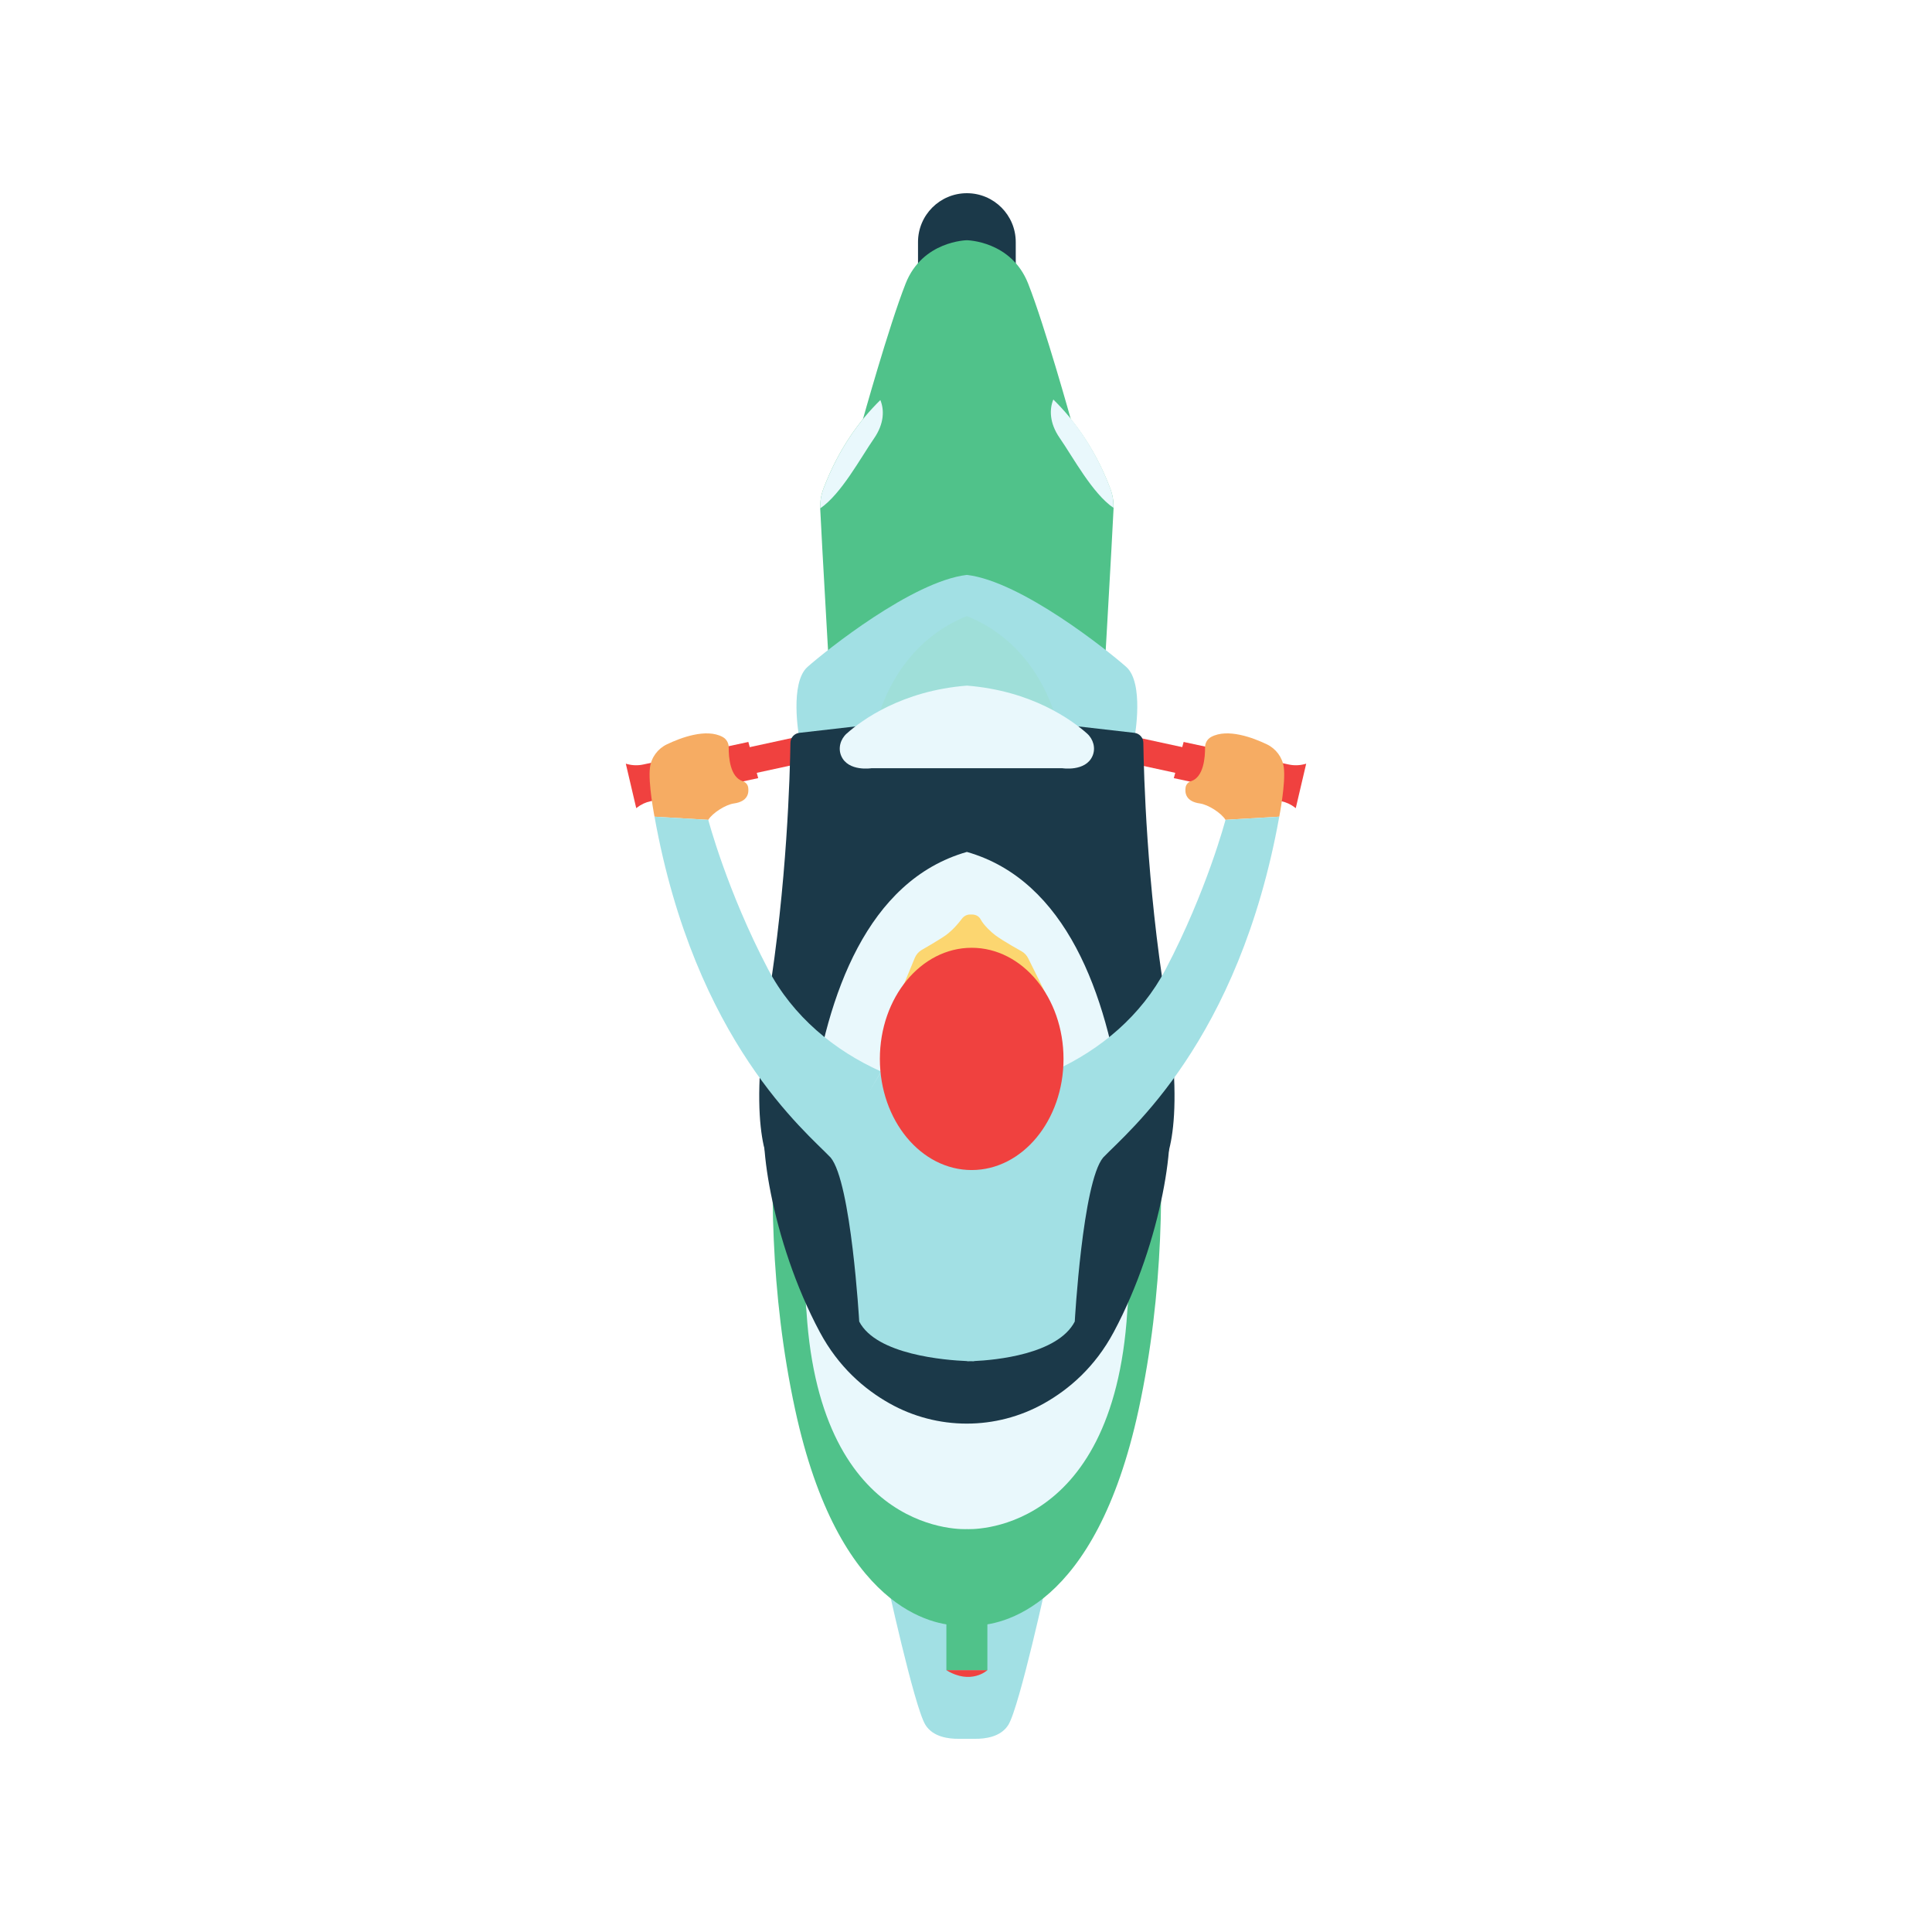
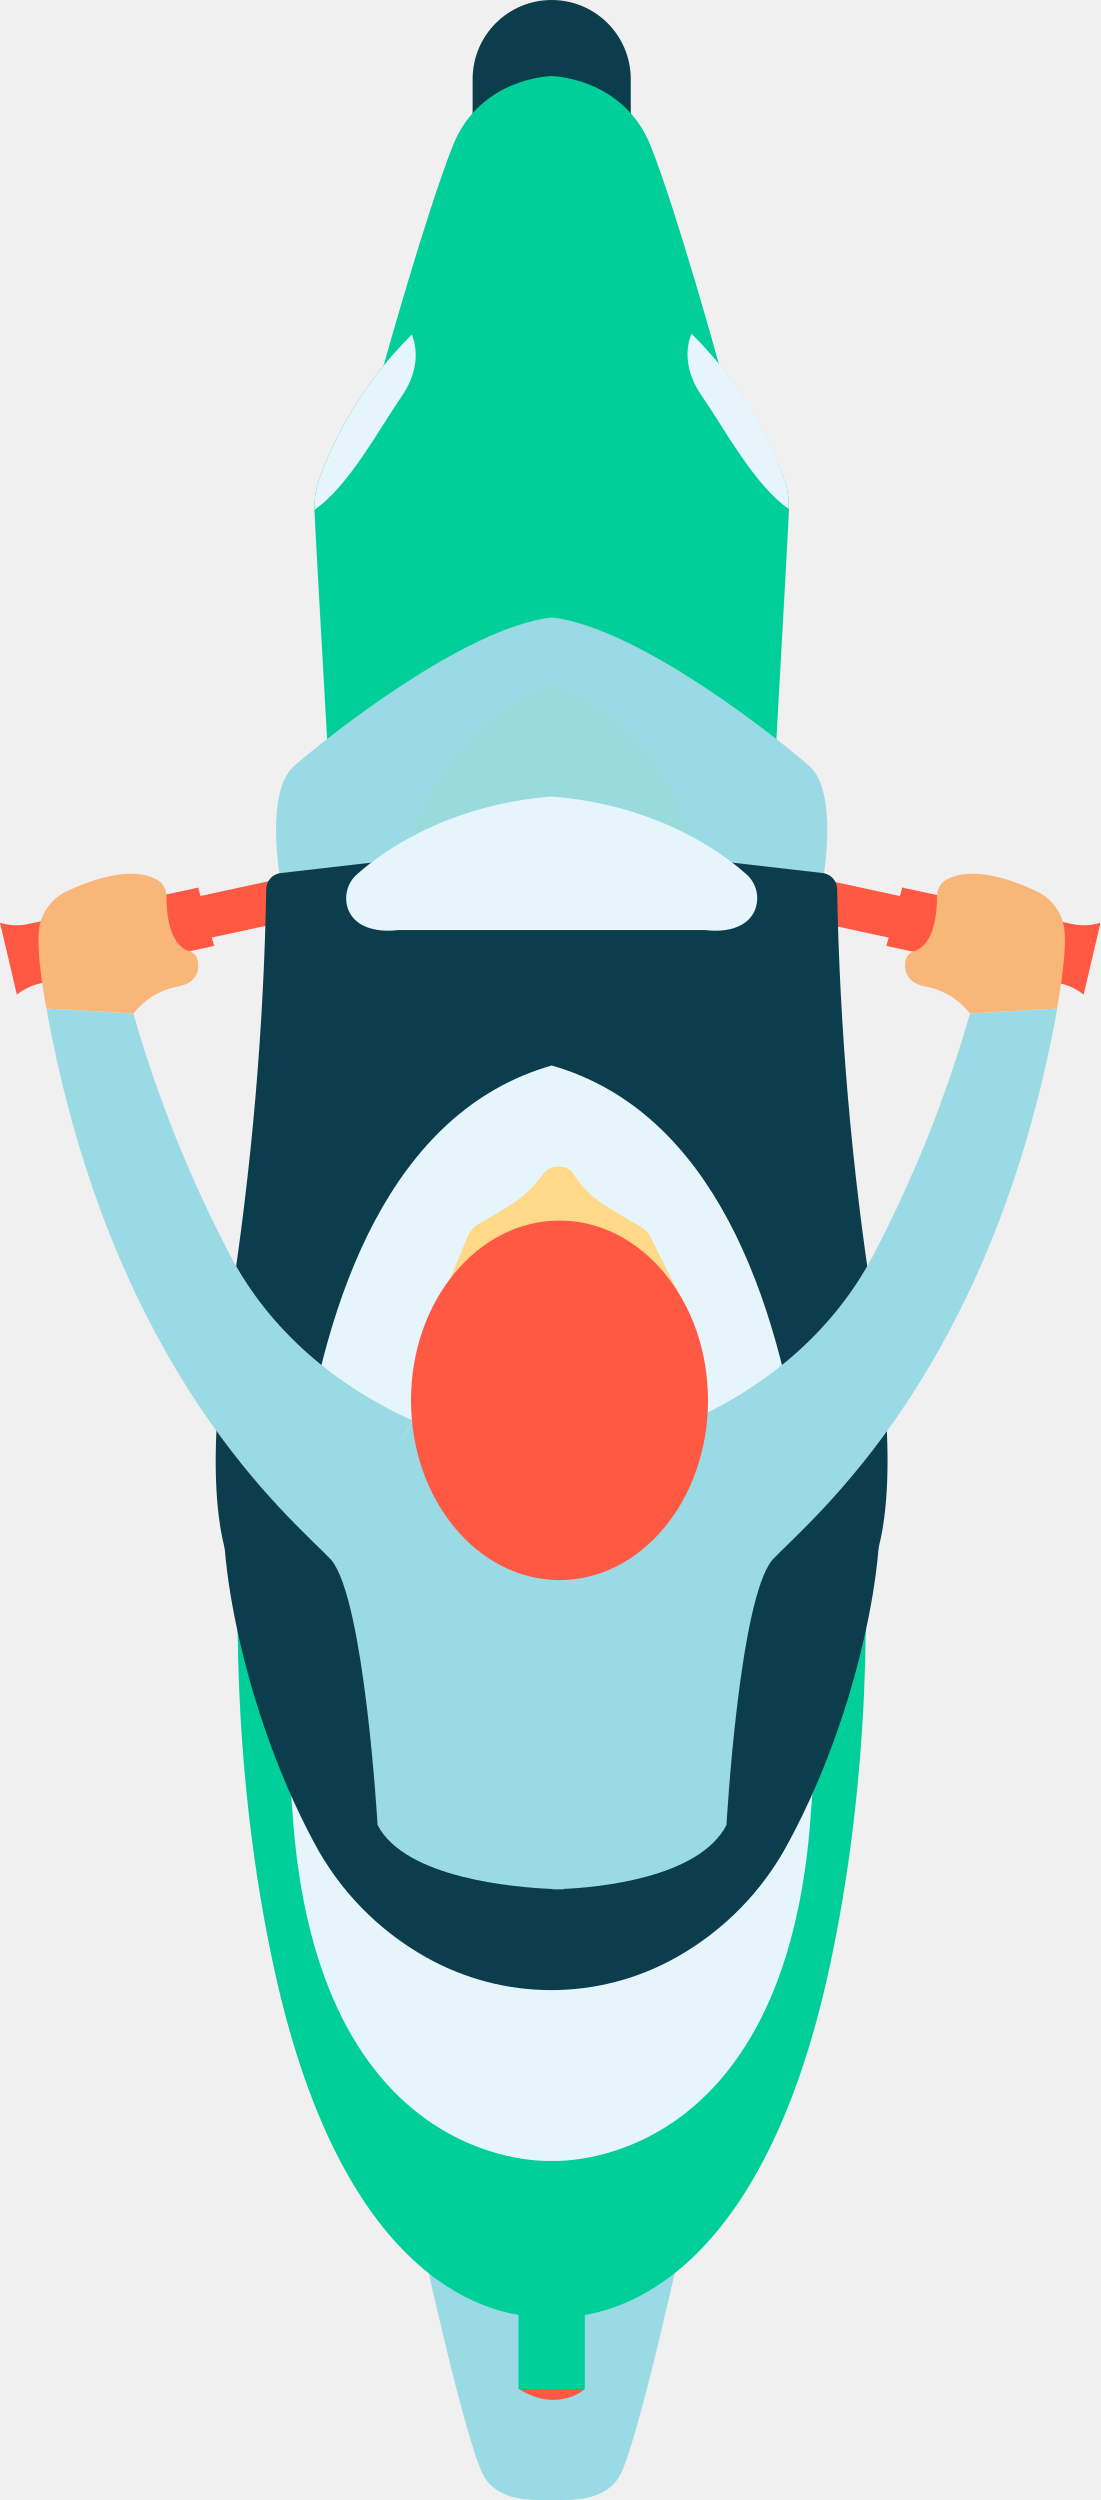
- <svg xmlns="http://www.w3.org/2000/svg" height="666.667" viewBox="0 0 666.667 666.667" width="666.667">
-   <g transform="matrix(.1333333 0 0 -.1333333 0 666.6667)">
-     <path d="m5000 0h-5000.004v5000h5000.004z" fill="#fff" />
-     <g fill="#f0413f">
-       <path d="m3061.32 2995.61-155.81 33.82 14.6 67.27 155.81-33.82z" />
-       <path d="m3066.6 3079.1 268.78-57.64c13.52-2.9 27.53-2.55 40.89 1.01l4.15 1.12-27-115.1-2.03 1.57c-10.37 8.07-22.43 13.68-35.28 16.44l-278.32 59.7 25.5 93.77c1.12-.28 2.2-.62 3.31-.87" />
-       <path d="m1938.67 2995.61-14.6 67.27 155.82 33.82 14.6-67.27z" />
-     </g>
-     <path d="m2502.28 918.832h-209.32s72.68-334.352 101.75-382.32c19.38-31.981 60.73-36.821 86.14-36.5 14.29.187 28.57.187 42.86 0 25.41-.321 66.76 4.519 86.14 36.5 29.08 47.968 101.76 382.32 101.76 382.32z" fill="#a2e0e4" />
-     <path d="m2449.23 814.012h106.11v-136.43h-106.11z" fill="#50c28a" />
-     <path d="m2502.28 4055.19c-69.85 0-126.47 56.61-126.47 126.46v191.89c0 69.84 56.62 126.46 126.47 126.46s126.47-56.62 126.47-126.46v-191.89c0-69.85-56.62-126.46-126.47-126.46" fill="#1b3949" />
-     <path d="m2660.73 4266.34c-43.61 110.48-158.45 111.93-158.45 111.93s-114.84-1.45-158.44-111.93c-43.62-110.48-111.94-356.14-111.94-356.14l270.38 31.98 270.38-31.98s-68.32 245.66-111.93 356.14" fill="#50c28a" />
-     <path d="m2849.17 3100.73h-693.84s-31.59 548.79-32.63 583.06v.53c-.56 17.88 2.51 35.67 8.71 51.89 38.7 101.35 92.33 175.05 146.93 228.43 62.13 60.61 125.31 94.81 168.68 113.13 35.84 15.08 74.69 15.08 110.53 0 81.45-34.37 232.9-124.82 315.61-341.56 6.28-16.39 9.34-34.36 8.72-52.42-1.05-34.27-32.71-583.06-32.71-583.06" fill="#50c28a" />
-     <path d="m2946.79 2533.84h-889.01s-131.15-575.65 0-1181.83c112.41-519.569 358.69-558.549 426.76-559.088 11.83-.09 23.66-.09 35.48 0 68.07.539 314.36 39.519 426.77 559.088 131.14 606.18 0 1181.83 0 1181.83" fill="#50c28a" />
-     <path d="m2914.57 3274.19c-47.04 41.5-271.17 221.37-412.29 237.97-141.12-16.6-365.25-196.47-412.28-237.97-47.04-41.5-22.14-179.85-22.14-179.85h434.42 434.42s24.91 138.35-22.13 179.85" fill="#a2e0e4" />
-     <path d="m3016.7 2410.27c-48.98 302.19-56.58 586.73-57.75 667.66-.2 13.1-10.07 23.96-23.09 25.45-144.52 16.57-289.05 33.14-433.58 49.72-144.52-16.58-289.05-33.15-433.58-49.72-13.01-1.49-22.89-12.35-23.08-25.45-1.17-80.93-8.77-365.47-57.76-667.66-57.96-357.59 11.99-436.05 11.99-436.05 58.66 331.46 502.43 715.16 502.43 715.16s443.77-383.7 502.44-715.16c0 0 69.95 78.46 11.98 436.05" fill="#1b3949" />
-     <path d="m2502.28 2795.22c-516.54-147.59-415.07-1189.89-415.07-1189.89 36.89-585.89 415.07-562.65 415.07-562.65s378.18-23.24 415.08 562.65c0 0 101.46 1042.3-415.08 1189.89" fill="#e9f8fc" />
-     <path d="m2502.28 3405.52c-233.31-93.76-250.75-359.79-250.75-359.79h250.75 250.76s-17.45 266.03-250.76 359.79" fill="#9fdfd9" />
-     <path d="m2813.21 3101.7c-39.48 35.02-142.8 110.61-310.93 123.93-168.13-13.32-271.45-88.91-310.92-123.93-16.33-14.48-22.91-37.87-14.28-57.93 17.97-41.74 78.81-31.84 78.81-31.84h246.39 246.39s60.85-9.9 78.81 31.84c8.63 20.06 2.05 43.45-14.27 57.93" fill="#e9f8fc" />
-     <path d="m2261.81 3865.08c-35-50.59-84.65-143.6-139.11-180.76-.56 17.88 2.51 35.67 8.71 51.89 38.7 101.35 92.33 175.05 146.93 228.43 10.25-24.78 10.46-60.66-16.53-99.56" fill="#e9f8fc" />
-     <path d="m2742.51 3866.5c35.01-50.59 84.66-143.61 139.11-180.77.57 17.88-2.51 35.68-8.71 51.9-38.7 101.35-92.32 175.05-146.93 228.43-10.24-24.77-10.45-60.67 16.53-99.56" fill="#e9f8fc" />
-     <path d="m2449.23 677.582h106.11s-42.15-39.25-106.11 0" fill="#f0413f" />
-     <path d="m1933.4 3079.1-268.78-57.64c-13.52-2.9-27.53-2.55-40.89 1.01l-4.15 1.12 27-115.1 2.03 1.57c10.38 8.07 22.44 13.68 35.28 16.44l278.32 59.7-25.51 93.77c-1.1-.28-2.19-.62-3.3-.87" fill="#f0413f" />
-     <path d="m2331.1 2432.82 36.46 88.28c3.43 8.3 9.41 15.3 17.07 19.99 0 0 46.52 26.62 63.12 38.6 8.59 6.2 22.95 18.04 41.94 42.95 4.97 6.52 12.5 10.59 20.7 10.59h5.52c8.92 0 17.69-4.37 21.81-12.28 8.04-15.43 28.15-33.96 38.4-41.53 21.31-15.76 68.94-42.1 68.94-42.1 6.82-4.16 12.32-10.17 15.87-17.33l45.82-92.29z" fill="#fcd670" />
-     <path d="m1726 3073.72c35.36 16.9 101.51 42.09 144.18 19.04 9.85-5.32 15.82-15.79 15.72-26.98-.23-25.53 3.49-77.1 36.33-87.52 7.35-2.33 12.88-8.49 14.05-16.11 2.27-14.81-.96-36.47-36.9-41.49-21.63-3.03-55.46-24.6-66.38-42.38l-139.13 8.16s-17.19 87.99-11.68 127.82c3.58 25.89 20.22 48.19 43.81 59.46" fill="#f6ac63" />
-     <path d="m3278.59 3073.72c-35.35 16.9-101.51 42.09-144.18 19.04-9.86-5.32-15.82-15.79-15.72-26.98.23-25.53-3.49-77.1-36.33-87.52-7.35-2.33-12.88-8.49-14.05-16.11-2.27-14.81.95-36.47 36.9-41.49 21.63-3.03 55.46-24.6 66.37-42.38l139.14 8.16s17.19 87.99 11.69 127.82c-3.59 25.89-20.24 48.19-43.82 59.46" fill="#f6ac63" />
-     <path d="m3017.31 2134.17c-30.53 58.7-132.55 78.51-132.55 78.51l-382.78-676.32-382.78 676.32s-102.02-19.81-132.55-78.51c-30.52-58.71 8.09-344.19 134.9-581.38 48.58-90.86 115.78-148.3 180.2-184.58 124.28-70 276.18-70 400.45 0 64.42 36.28 131.62 93.72 180.21 184.58 126.8 237.19 165.42 522.67 134.9 581.38" fill="#1b3949" />
-     <path d="m3171.59 2878.28s-48.12-183.26-154.58-386.17c-63.47-121.02-168.88-208.43-286.58-262.39-28.66 8.91-61.65 12.78-98.91 9.43-77 6.91-276.3-48.82-351.34-13.06 0 0-12.07-20.2-28.86-48.4l28.86 49.27c-120.12 53.72-228.04 142.07-292.6 265.15-106.45 202.91-154.58 386.17-154.58 386.17l-139.13 8.16c105.09-583.52 393.03-816.02 455.84-882.23 53.22-63.82 73.95-424.36 73.95-424.36 44.51-85.97 222.39-100.04 279.47-102.35v-.46s3.07.01 8.53.17c5.9-.16 9.23-.17 9.23-.17v.52c54.19 2.49 216.47 17.06 260.6 102.29 0 0 20.17 360.54 73.4 424.36 62.81 66.21 350.75 298.71 455.83 882.23z" fill="#a2e0e4" />
-     <path d="m2277.09 2259.54c0 158.84 106.39 287.61 237.64 287.61 131.24 0 237.64-128.77 237.64-287.61s-106.4-287.6-237.64-287.6c-131.25 0-237.64 128.76-237.64 287.6" fill="#f0413f" />
+ <svg xmlns="http://www.w3.org/2000/svg" viewBox="0 0 176.08 400">
+   <g fill="#ff5843">
+     <path d="m133.67 137.41h6.88v15.94h-6.88z" transform="matrix(.2121777 -.9772311 .9772311 .2121777 -34.05 248.54)" />
+     <path d="m144.7 142.09 26.88 5.76a8.7 8.7 0 0 0 4.09-.1l.41-.11-2.7 11.51-.2-.16a8.86 8.86 0 0 0 -3.53-1.64l-27.83-6 2.55-9.38z" />
+     <path d="m31 141.94h15.94v6.88h-15.94z" transform="matrix(.9772681 -.2120071 .2120071 .9772681 -29.95 11.57)" />
  </g>
+   <path d="m88.27 358.12h-20.93s7.27 33.43 10.17 38.23c1.94 3.2 6.08 3.68 8.62 3.65h4.28c2.54 0 6.68-.45 8.62-3.65 2.9-4.8 10.17-38.23 10.17-38.23z" fill="#9adae5" />
+   <path d="m82.96 368.6h10.61v13.64h-10.61z" fill="#00cf9a" />
+   <path d="m88.27 44.48a12.65 12.65 0 0 1 -12.65-12.64v-19.19a12.65 12.65 0 0 1 25.3 0v19.19a12.64 12.64 0 0 1 -12.65 12.64z" fill="#0c3d4c" />
+   <path d="m104.12 23.37c-4.37-11-15.85-11.2-15.85-11.2s-11.48.15-15.84 11.2-11.2 35.63-11.2 35.63l27-3.2 27 3.2s-6.75-24.59-11.11-35.63z" fill="#00cf9a" />
+   <path d="m123 139.93h-69.42s-3.16-54.88-3.27-58.31v-.05a13.53 13.53 0 0 1 .87-5.19 62.68 62.68 0 0 1 14.7-22.84 55.11 55.11 0 0 1 16.86-11.32 14.07 14.07 0 0 1 11.06 0c8.14 3.44 23.29 12.48 31.56 34.16a13.44 13.44 0 0 1 .87 5.24c-.11 3.43-3.23 58.31-3.23 58.31z" fill="#00cf9a" />
+   <path d="m132.72 196.62h-88.9s-13.11 57.56 0 118.18c11.24 52 35.87 55.85 42.68 55.91q1.77 0 3.54 0c6.81-.06 31.44-3.95 42.68-55.91 13.11-60.62 0-118.18 0-118.18z" fill="#00cf9a" />
+   <path d="m129.5 122.58c-4.71-4.15-27.12-22.14-41.23-23.8-14.11 1.66-36.52 19.65-41.23 23.8s-2.21 18-2.21 18h86.88s2.49-13.85-2.21-18z" fill="#9adae5" />
+   <path d="m139.71 209a489.73 489.73 0 0 1 -5.77-66.76 2.61 2.61 0 0 0 -2.31-2.55l-43.36-5-43.36 5a2.61 2.61 0 0 0 -2.31 2.55 489.73 489.73 0 0 1 -5.77 66.76c-5.83 35.73 1.17 43.58 1.17 43.58 5.86-33.15 50.24-71.52 50.24-71.52s44.38 38.37 50.24 71.52c.03 0 7.03-7.85 1.23-43.58z" fill="#0c3d4c" />
+   <path d="m88.27 170.48c-51.65 14.76-41.51 119-41.51 119 3.69 58.59 41.51 56.26 41.51 56.26s37.82 2.33 41.51-56.26c0-.01 10.14-104.24-41.51-119z" fill="#e5f5fb" />
+   <path d="m88.27 109.45c-23.33 9.37-25.08 36-25.08 36h50.16s-1.75-26.63-25.08-36z" fill="#99dadd" />
+   <path d="m119.36 139.83c-3.94-3.5-14.28-11.06-31.09-12.39-16.81 1.33-27.14 8.89-31.09 12.39a5.13 5.13 0 0 0 -1.43 5.79c1.8 4.18 7.88 3.19 7.88 3.19h49.28s6.08 1 7.88-3.19a5.11 5.11 0 0 0 -1.43-5.79z" fill="#e5f5fb" />
+   <path d="m64.22 63.49c-3.5 5.06-8.46 14.36-13.91 18.08a13.53 13.53 0 0 1 .87-5.19 62.68 62.68 0 0 1 14.7-22.84c1.02 2.46 1.04 6.06-1.66 9.95z" fill="#e5f5fb" />
+   <path d="m112.29 63.35c3.5 5.06 8.47 14.36 13.91 18.08a13.34 13.34 0 0 0 -.87-5.19 62.81 62.81 0 0 0 -14.69-22.85c-1.02 2.48-1.05 6.07 1.65 9.96z" fill="#e5f5fb" />
+   <path d="m83 382.24h10.58s-4.22 3.93-10.58 0z" fill="#ff5843" />
+   <path d="m31.38 142.09-26.88 5.76a8.66 8.66 0 0 1 -4.08-.1l-.42-.11 2.7 11.51.2-.16a8.93 8.93 0 0 1 3.53-1.64l27.83-6-2.55-9.35z" fill="#ff5843" />
+   <path d="m71.15 206.72 3.65-8.83a4.26 4.26 0 0 1 1.7-2s4.66-2.66 6.32-3.86a20 20 0 0 0 4.18-4.29 2.6 2.6 0 0 1 2.07-1.06h.55a2.41 2.41 0 0 1 2.18 1.23 15.66 15.66 0 0 0 3.84 4.15c2.14 1.57 6.9 4.21 6.9 4.21a4.28 4.28 0 0 1 1.59 1.73l4.58 9.23z" fill="#ffd988" />
+   <path d="m10.64 142.63c3.54-1.69 10.15-4.21 14.42-1.91a3 3 0 0 1 1.57 2.7c0 2.56.35 7.71 3.64 8.75a2 2 0 0 1 1.4 1.61c.23 1.49-.1 3.65-3.69 4.15a11.74 11.74 0 0 0 -6.64 4.24l-13.91-.81s-1.72-8.8-1.17-12.79a7.8 7.8 0 0 1 4.38-5.94z" fill="#f8b679" />
+   <path d="m165.9 142.63c-3.53-1.69-10.15-4.21-14.42-1.91a3 3 0 0 0 -1.57 2.7c0 2.56-.35 7.71-3.63 8.75a2 2 0 0 0 -1.41 1.61c-.22 1.49.1 3.65 3.69 4.15a11.71 11.71 0 0 1 6.64 4.24l13.91-.81s1.72-8.8 1.17-12.79a7.8 7.8 0 0 0 -4.38-5.94z" fill="#f8b679" />
+   <path d="m139.77 236.58c-3.05-5.87-13.25-7.85-13.25-7.85l-38.28 67.63-38.24-67.63s-10.2 2-13.25 7.85.77 34.42 13.45 58.14a45.5 45.5 0 0 0 18 18.46 40.8 40.8 0 0 0 40 0 45.5 45.5 0 0 0 18-18.46c12.8-23.72 16.63-52.27 13.57-58.14z" fill="#0c3d4c" />
+   <path d="m155.2 162.17a204.92 204.92 0 0 1 -15.46 38.62c-6.34 12.1-16.88 20.84-28.65 26.24a25.59 25.59 0 0 0 -9.9-.95c-7.7-.69-27.63 4.89-35.13 1.31l-2.89 4.84 2.89-4.93c-12-5.37-22.8-14.2-29.26-26.51a204.92 204.92 0 0 1 -15.46-38.62l-13.91-.81c10.51 58.35 39.3 81.64 45.57 88.22 5.34 6.42 7.41 42.42 7.41 42.42 4.45 8.6 22.24 10 28 10.24v.05h.85.92v-.06c5.42-.25 21.65-1.7 26.06-10.23 0 0 2-36 7.34-42.43 6.28-6.62 35.08-29.87 45.58-88.22z" fill="#9adae5" />
+   <ellipse cx="89.52" cy="224.05" fill="#ff5843" rx="23.76" ry="28.76" />
</svg>
